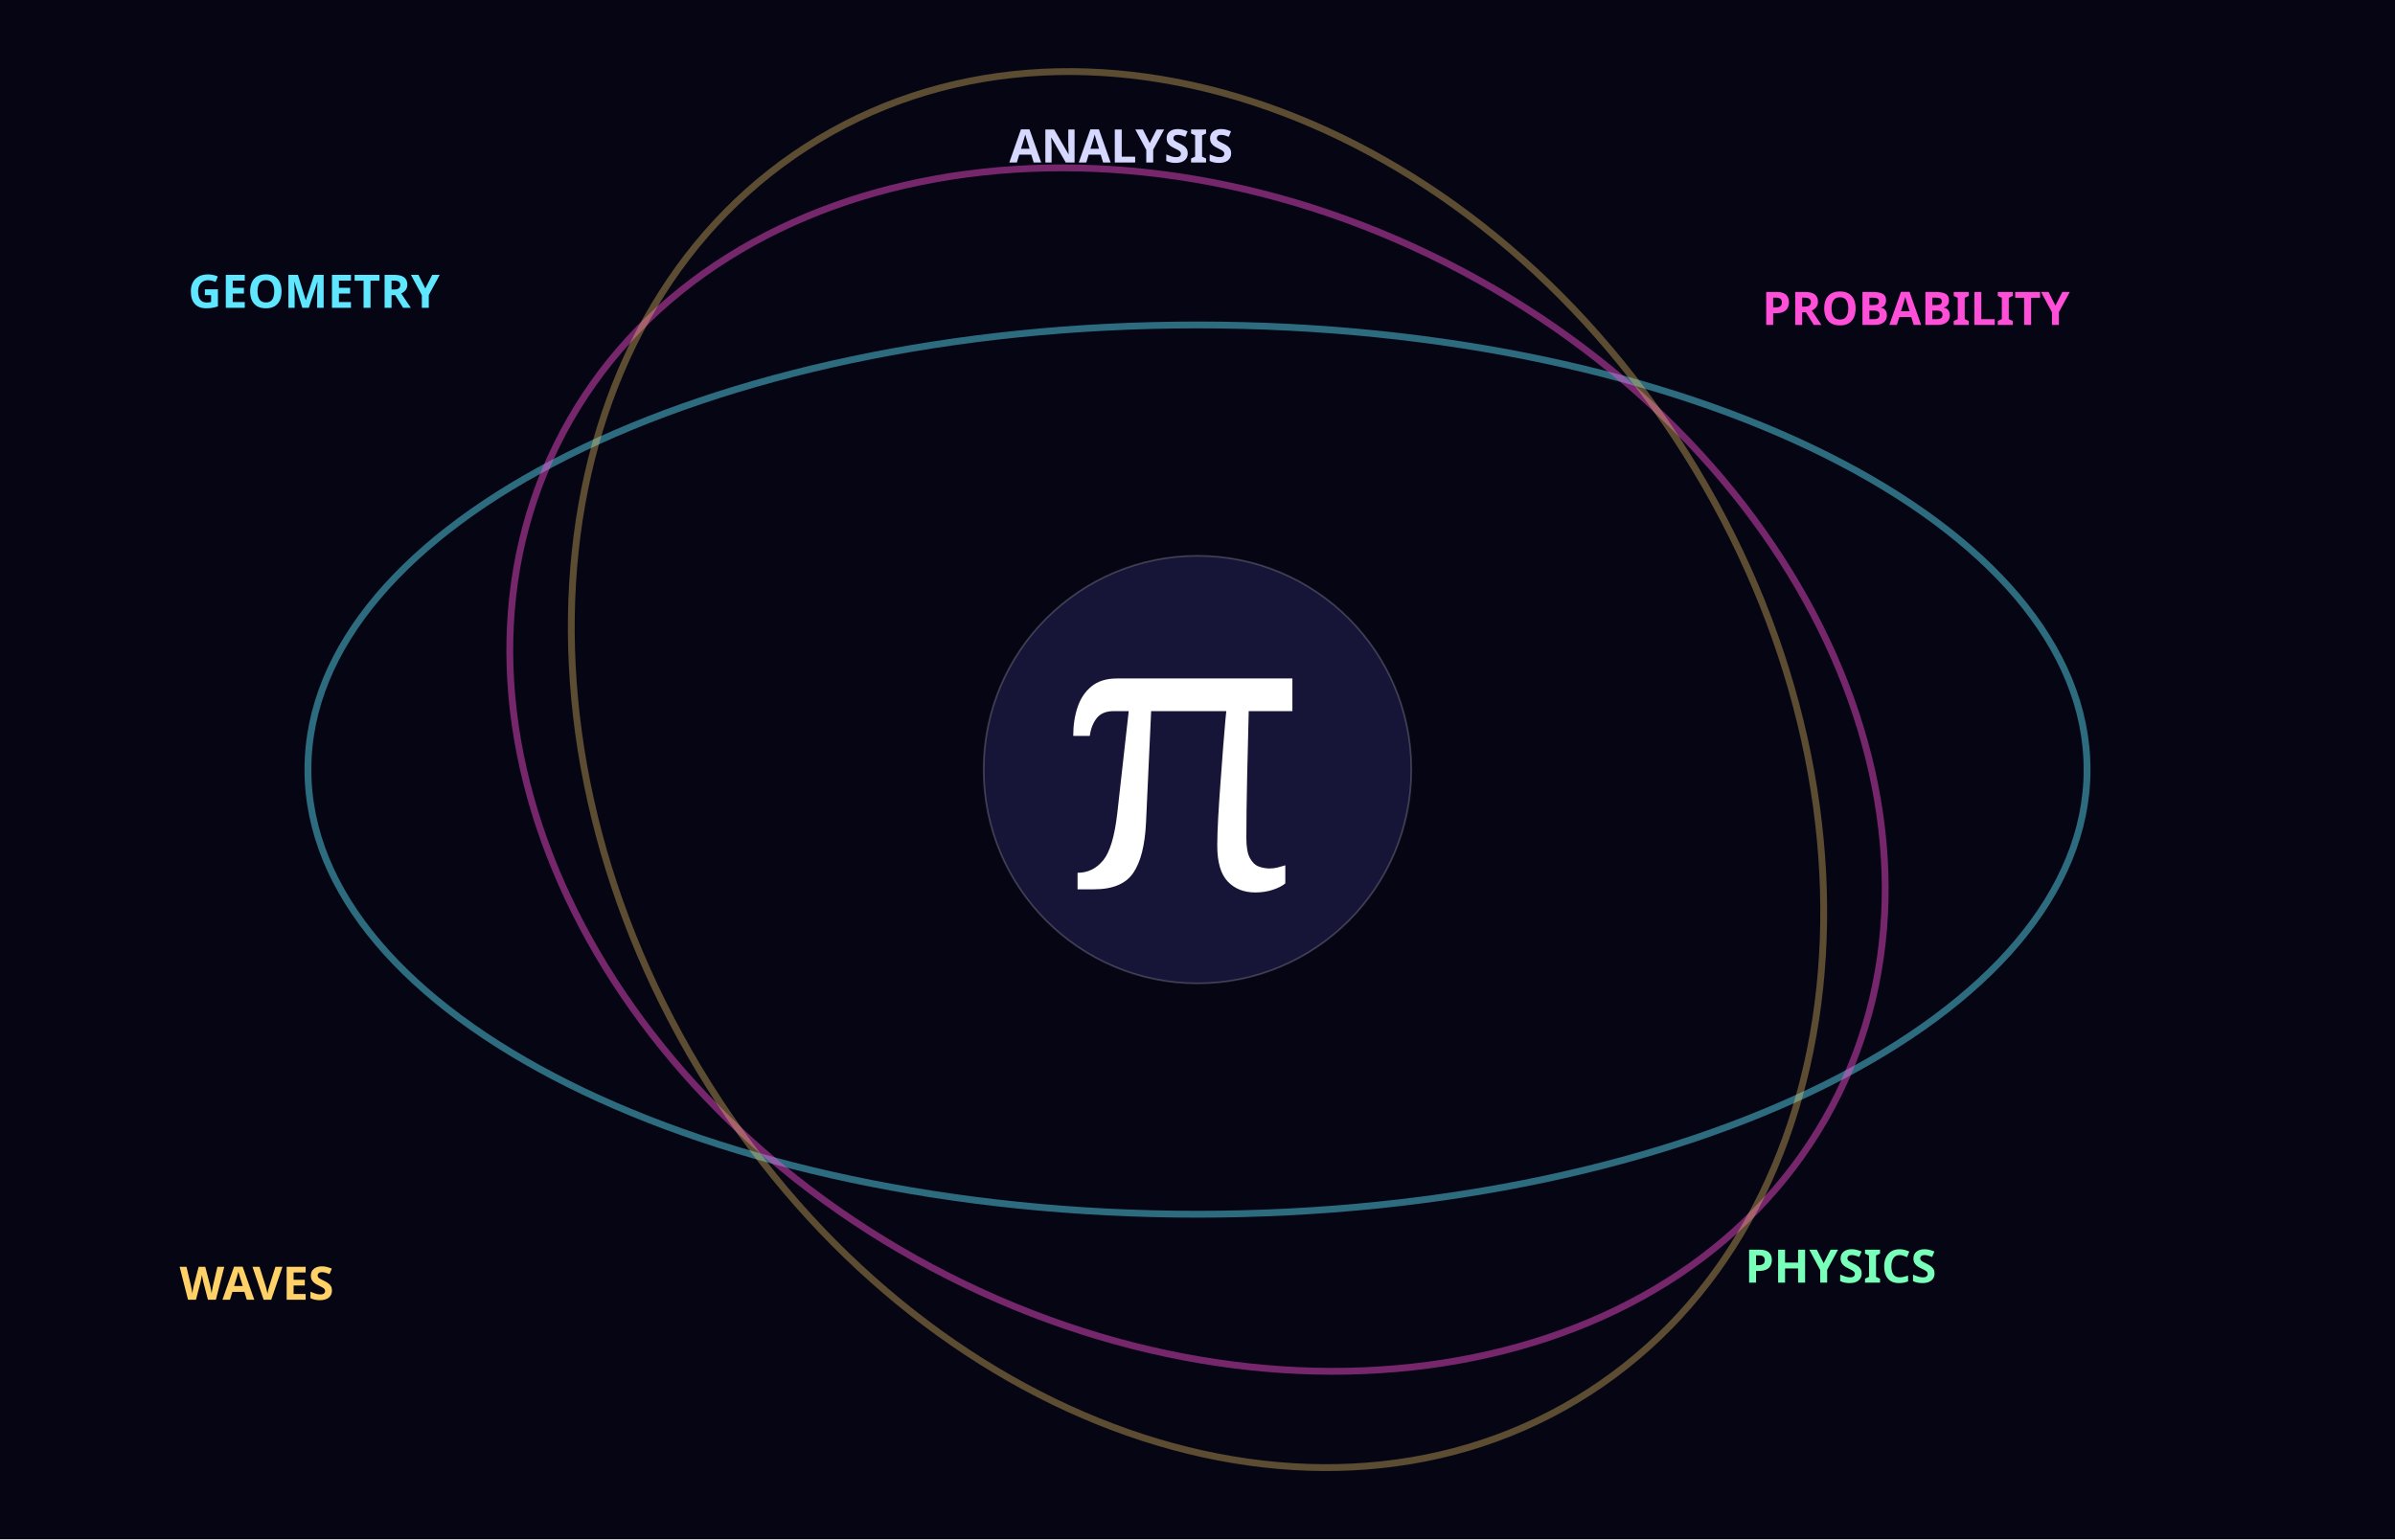
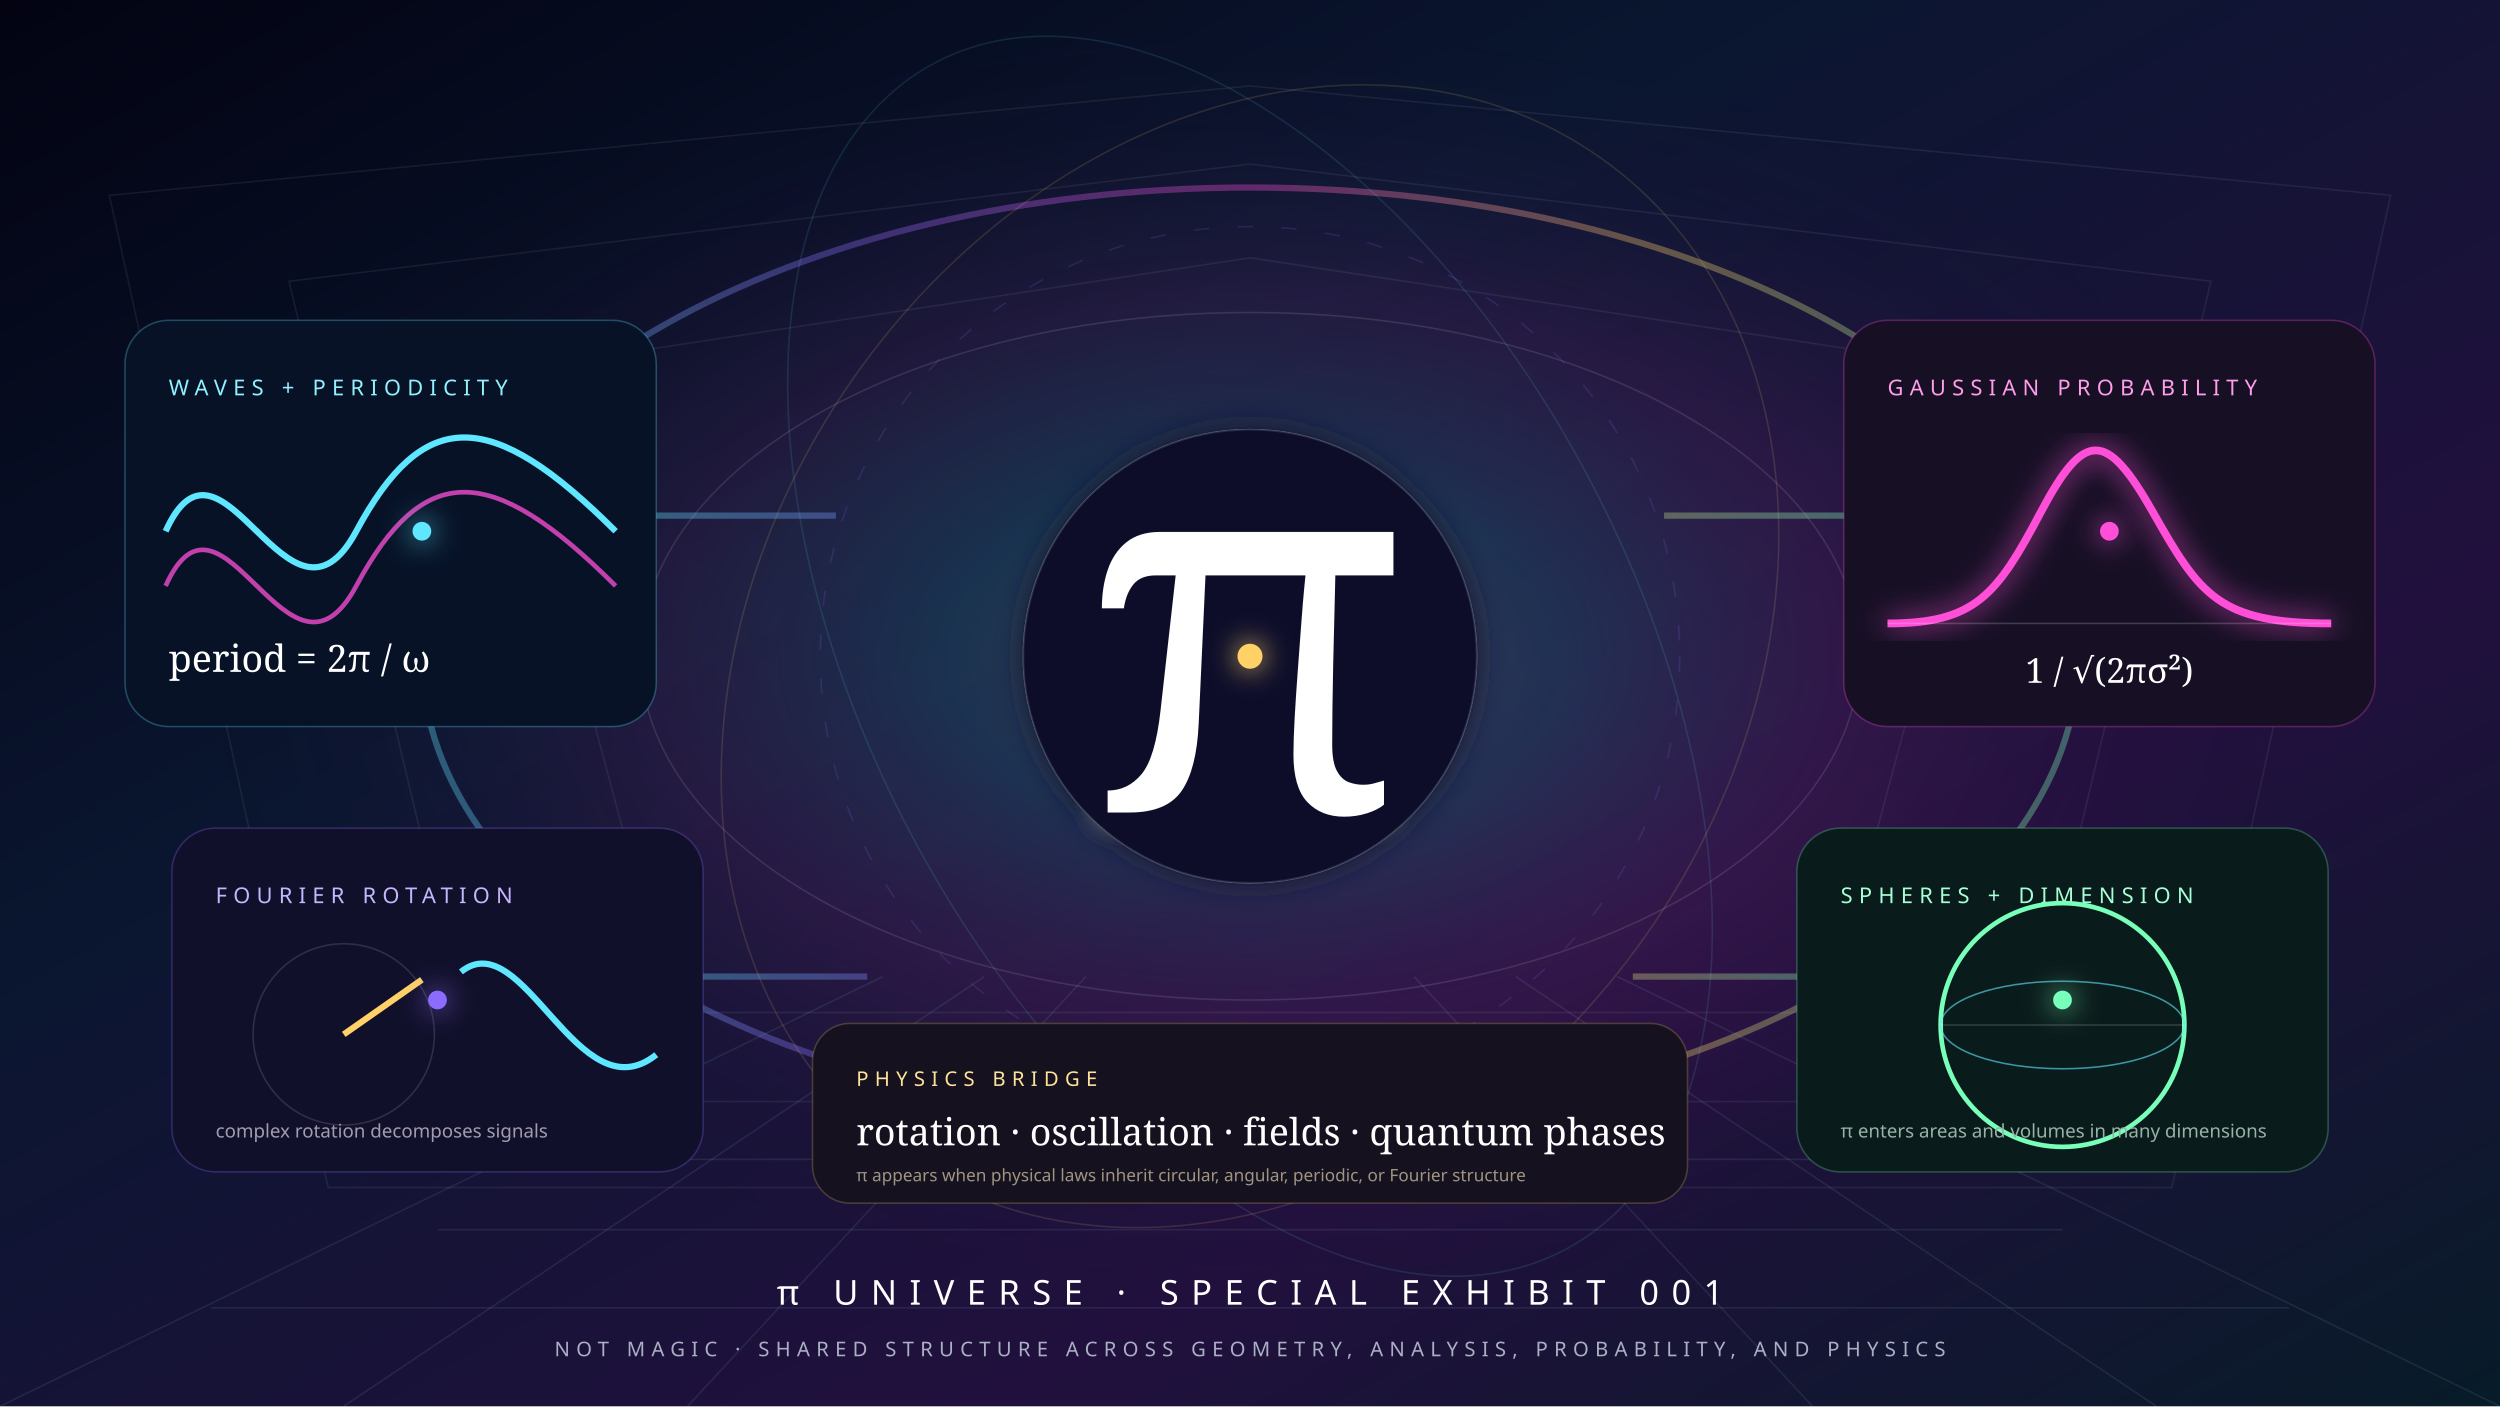
- <svg xmlns="http://www.w3.org/2000/svg" viewBox="0 0 1400 900">
-   <rect width="1400" height="900" fill="#050514" />
-   <g fill="none" stroke-width="4">
-     <ellipse cx="700" cy="450" rx="520" ry="260" stroke="#5ee7ff" opacity=".45" />
-     <ellipse cx="700" cy="450" rx="420" ry="330" stroke="#ff4fd8" opacity=".45" transform="rotate(28 700 450)" />
-     <ellipse cx="700" cy="450" rx="340" ry="430" stroke="#ffd166" opacity=".35" transform="rotate(-31 700 450)" />
+ <svg xmlns="http://www.w3.org/2000/svg" viewBox="0 0 1600 900" role="img" aria-labelledby="t d">
+   <defs>
+     <linearGradient id="bg" x2="1" y2="1">
+       <stop stop-color="#030312" />
+       <stop offset=".35" stop-color="#0a1630" />
+       <stop offset=".7" stop-color="#21103d" />
+       <stop offset="1" stop-color="#071b28" />
+     </linearGradient>
+     <radialGradient id="halo">
+       <stop stop-color="#fff" stop-opacity=".18" />
+       <stop offset=".28" stop-color="#5ee7ff" stop-opacity=".14" />
+       <stop offset=".55" stop-color="#ff4fd8" stop-opacity=".09" />
+       <stop offset="1" stop-color="#050514" stop-opacity="0" />
+     </radialGradient>
+     <linearGradient id="rail">
+       <stop stop-color="#5ee7ff" />
+       <stop offset=".25" stop-color="#8b6cff" />
+       <stop offset=".5" stop-color="#ff4fd8" />
+       <stop offset=".75" stop-color="#ffd166" />
+       <stop offset="1" stop-color="#78ffba" />
+     </linearGradient>
+     <filter id="glow">
+       <feGaussianBlur stdDeviation="9" result="b" />
+       <feMerge>
+         <feMergeNode in="b" />
+         <feMergeNode in="SourceGraphic" />
+       </feMerge>
+     </filter>
+     <style>.orbit{transform-origin:800px 420px;animation:o 54s linear infinite}.orbit2{transform-origin:800px 420px;animation:o2 72s linear infinite}.wave{animation:w 7s ease-in-out infinite alternate}.pulse{animation:p 4s ease-in-out infinite alternate}@keyframes o{to{transform:rotate(360deg)}}@keyframes o2{to{transform:rotate(-360deg)}}@keyframes w{to{transform:translateX(14px)}}@keyframes p{to{opacity:.45}}@media(prefers-reduced-motion:reduce){.orbit,.orbit2,.wave,.pulse{animation:none}}</style>
+   </defs>
+   <rect width="1600" height="900" fill="url(#bg)" />
+   <ellipse cx="800" cy="420" rx="710" ry="420" fill="url(#halo)" />
+   <g fill="none" stroke="#fff" stroke-opacity=".07">
+     <path d="M70 125L800 55L1530 125L1390 760L210 760Z" />
+     <path d="M185 180L800 105L1415 180L1290 705L310 705Z" />
+     <path d="M320 238L800 165L1280 238L1170 648L430 648Z" />
  </g>
-   <circle cx="700" cy="450" r="125" fill="#171537" stroke="#fff" stroke-opacity=".2" />
-   <text x="620" y="520" fill="#fff" font-family="Georgia" font-size="230">π</text>
-   <g font-family="sans-serif" font-size="27" font-weight="700">
-     <text x="110" y="180" fill="#5ee7ff">GEOMETRY</text>
-     <text x="1030" y="190" fill="#ff4fd8">PROBABILITY</text>
-     <text x="105" y="760" fill="#ffd166">WAVES</text>
-     <text x="1020" y="750" fill="#78ffba">PHYSICS</text>
-     <text x="590" y="95" fill="#d7d8ff">ANALYSIS</text>
+   <g stroke="#b6e9ff" stroke-opacity=".09">
+     <path d="M0 900L565 625M1600 900L1035 625M220 900L630 625M1380 900L970 625M440 900L695 625M1160 900L905 625" />
+     <path d="M135 837H1465M280 787H1320M430 742H1170M560 702H1040M675 668H925" />
+   </g>
+   <g class="orbit" fill="none">
+     <ellipse cx="800" cy="420" rx="530" ry="300" stroke="url(#rail)" stroke-width="4" opacity=".34" />
+     <ellipse cx="800" cy="420" rx="390" ry="220" stroke="#fff" stroke-opacity=".11" />
+     <circle cx="800" cy="420" r="275" stroke="#8b6cff" stroke-opacity=".16" stroke-dasharray="10 18" />
+   </g>
+   <g class="orbit2" fill="none">
+     <ellipse cx="800" cy="420" rx="310" ry="390" stroke="#ffd166" stroke-opacity=".14" transform="rotate(35 800 420)" />
+     <ellipse cx="800" cy="420" rx="245" ry="430" stroke="#5ee7ff" stroke-opacity=".12" transform="rotate(-28 800 420)" />
+   </g>
+   <g filter="url(#glow)">
+     <circle cx="800" cy="420" r="145" fill="#0d102b" stroke="#fff" stroke-opacity=".12" />
+     <text x="800" y="520" text-anchor="middle" fill="#fff" font-family="Georgia,serif" font-size="335">π</text>
+   </g>
+   <g transform="translate(80 205)">
+     <rect width="340" height="260" rx="28" fill="#071227" stroke="#5ee7ff" stroke-opacity=".28" />
+     <text x="28" y="48" fill="#91f1ff" font-family="system-ui,sans-serif" font-size="14" letter-spacing="4">WAVES + PERIODICITY</text>
+     <g class="wave" fill="none">
+       <path d="M26 135C62 55 105 215 148 135S234 55 314 135" stroke="#5ee7ff" stroke-width="4" />
+       <path d="M26 170C62 90 105 250 148 170S234 90 314 170" stroke="#ff4fd8" stroke-width="3" opacity=".75" />
+     </g>
+     <text x="28" y="225" fill="#fff" font-family="Georgia,serif" font-size="24">period = 2π / ω</text>
+   </g>
+   <g transform="translate(1180 205)">
+     <rect width="340" height="260" rx="28" fill="#171025" stroke="#ff4fd8" stroke-opacity=".28" />
+     <text x="28" y="48" fill="#ff9de9" font-family="system-ui,sans-serif" font-size="14" letter-spacing="4">GAUSSIAN PROBABILITY</text>
+     <path d="M28 194C84 194 98 176 126 123S168 70 198 123S240 194 312 194" fill="none" stroke="#ff4fd8" stroke-width="5" filter="url(#glow)" />
+     <path d="M28 194H312" stroke="#fff" stroke-opacity=".18" />
+     <text x="170" y="232" text-anchor="middle" fill="#fff" font-family="Georgia,serif" font-size="22">1 / √(2πσ²)</text>
+   </g>
+   <g transform="translate(110 530)">
+     <rect width="340" height="220" rx="28" fill="#11102a" stroke="#8b6cff" stroke-opacity=".27" />
+     <text x="28" y="48" fill="#c5b7ff" font-family="system-ui,sans-serif" font-size="14" letter-spacing="4">FOURIER ROTATION</text>
+     <circle cx="110" cy="132" r="58" fill="none" stroke="#fff" stroke-opacity=".13" />
+     <path d="M110 132L160 97" stroke="#ffd166" stroke-width="4" />
+     <path d="M185 92C225 60 260 185 310 145" fill="none" stroke="#5ee7ff" stroke-width="4" />
+     <text x="28" y="198" fill="#a29caf" font-family="system-ui,sans-serif" font-size="12">complex rotation decomposes signals</text>
+   </g>
+   <g transform="translate(1150 530)">
+     <rect width="340" height="220" rx="28" fill="#0a1b1b" stroke="#78ffba" stroke-opacity=".25" />
+     <text x="28" y="48" fill="#a6ffd5" font-family="system-ui,sans-serif" font-size="14" letter-spacing="4">SPHERES + DIMENSION</text>
+     <ellipse cx="170" cy="126" rx="78" ry="78" fill="none" stroke="#78ffba" stroke-width="3" />
+     <ellipse cx="170" cy="126" rx="78" ry="28" fill="none" stroke="#5ee7ff" stroke-opacity=".6" />
+     <path d="M92 126H248" stroke="#fff" stroke-opacity=".16" />
+     <text x="28" y="198" fill="#97b3a7" font-family="system-ui,sans-serif" font-size="12">π enters areas and volumes in many dimensions</text>
+   </g>
+   <g transform="translate(520 655)">
+     <rect width="560" height="115" rx="24" fill="#15111e" stroke="#ffd166" stroke-opacity=".22" />
+     <text x="28" y="40" fill="#ffe39a" font-family="system-ui,sans-serif" font-size="13" letter-spacing="4">PHYSICS BRIDGE</text>
+     <text x="28" y="78" fill="#fff" font-family="Georgia,serif" font-size="24">rotation · oscillation · fields · quantum phases</text>
+     <text x="28" y="101" fill="#9f9582" font-family="system-ui,sans-serif" font-size="11">π appears when physical laws inherit circular, angular, periodic, or Fourier structure</text>
+   </g>
+   <path d="M420 330H535M1065 330H1180M450 625H555M1045 625H1150" stroke="url(#rail)" stroke-width="4" opacity=".35" />
+   <g class="pulse" filter="url(#glow)">
+     <circle cx="270" cy="340" r="6" fill="#5ee7ff" />
+     <circle cx="1350" cy="340" r="6" fill="#ff4fd8" />
+     <circle cx="280" cy="640" r="6" fill="#8b6cff" />
+     <circle cx="1320" cy="640" r="6" fill="#78ffba" />
+     <circle cx="800" cy="420" r="8" fill="#ffd166" />
+   </g>
+   <g font-family="system-ui,sans-serif" text-anchor="middle">
+     <text x="800" y="835" fill="#fff" font-size="22" letter-spacing="8">π UNIVERSE · SPECIAL EXHIBIT 001</text>
+     <text x="800" y="868" fill="#aab0c4" font-size="13" letter-spacing="4">NOT MAGIC · SHARED STRUCTURE ACROSS GEOMETRY, ANALYSIS, PROBABILITY, AND PHYSICS</text>
  </g>
</svg>
